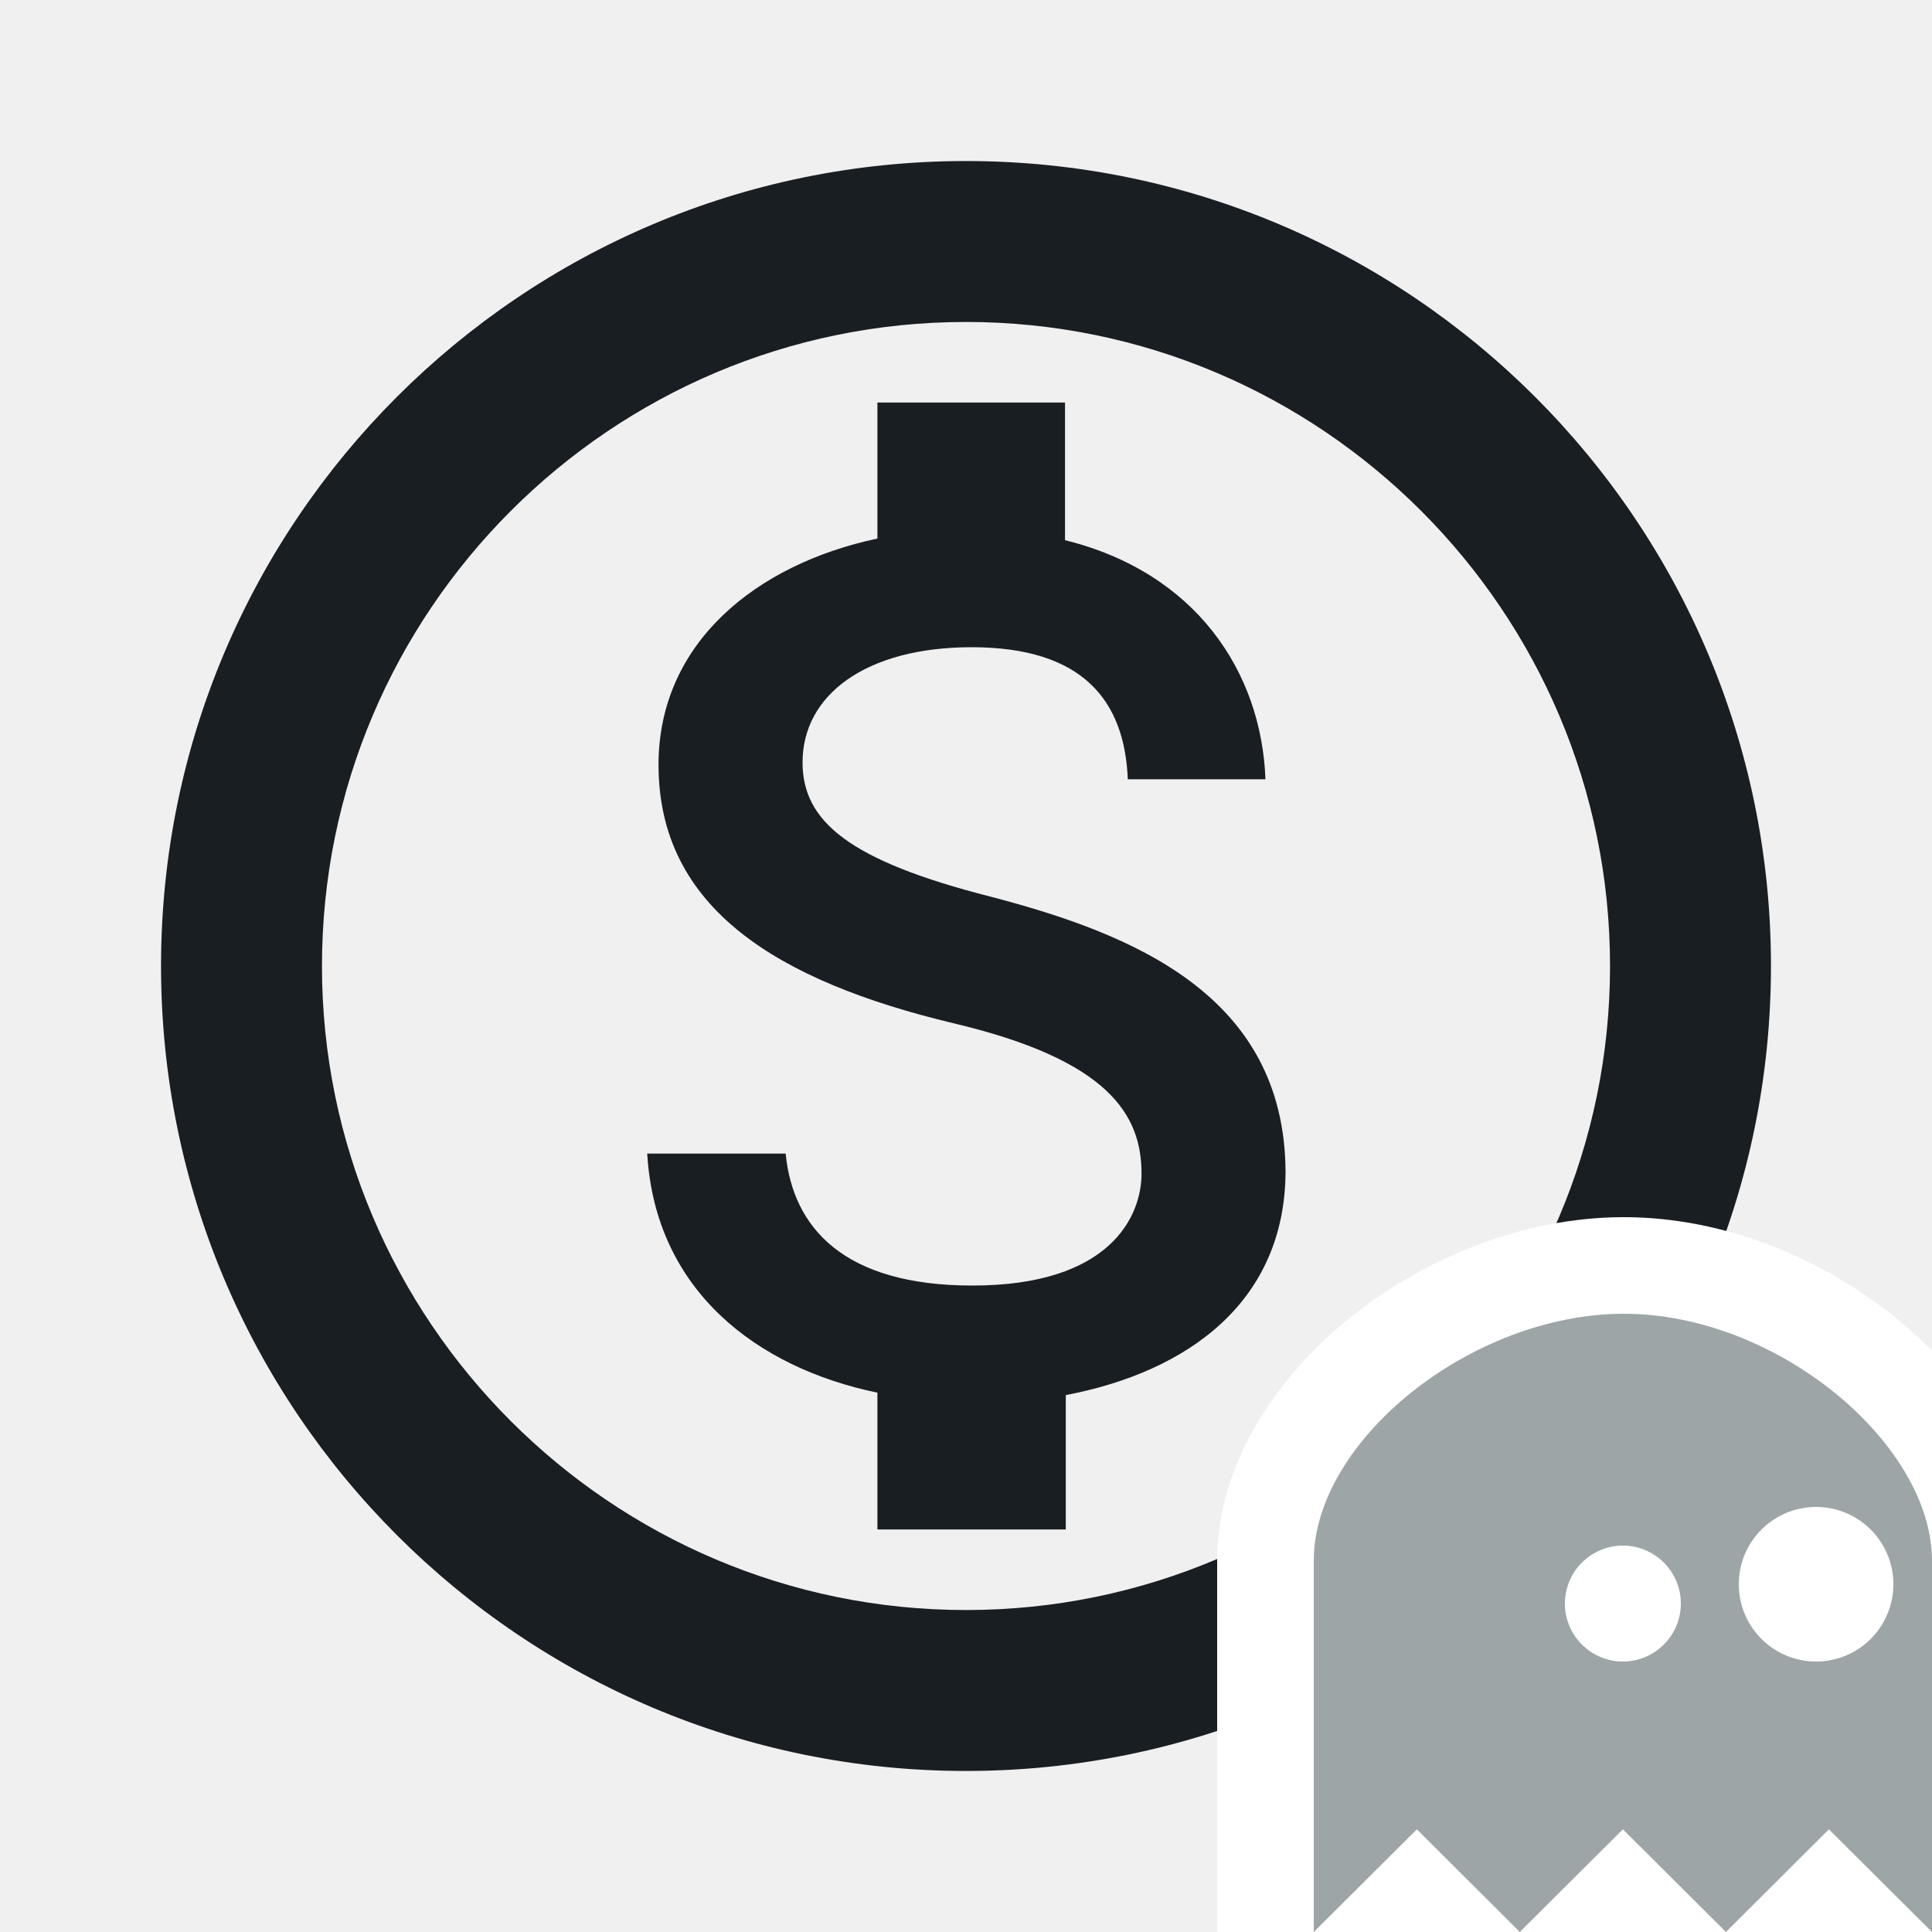
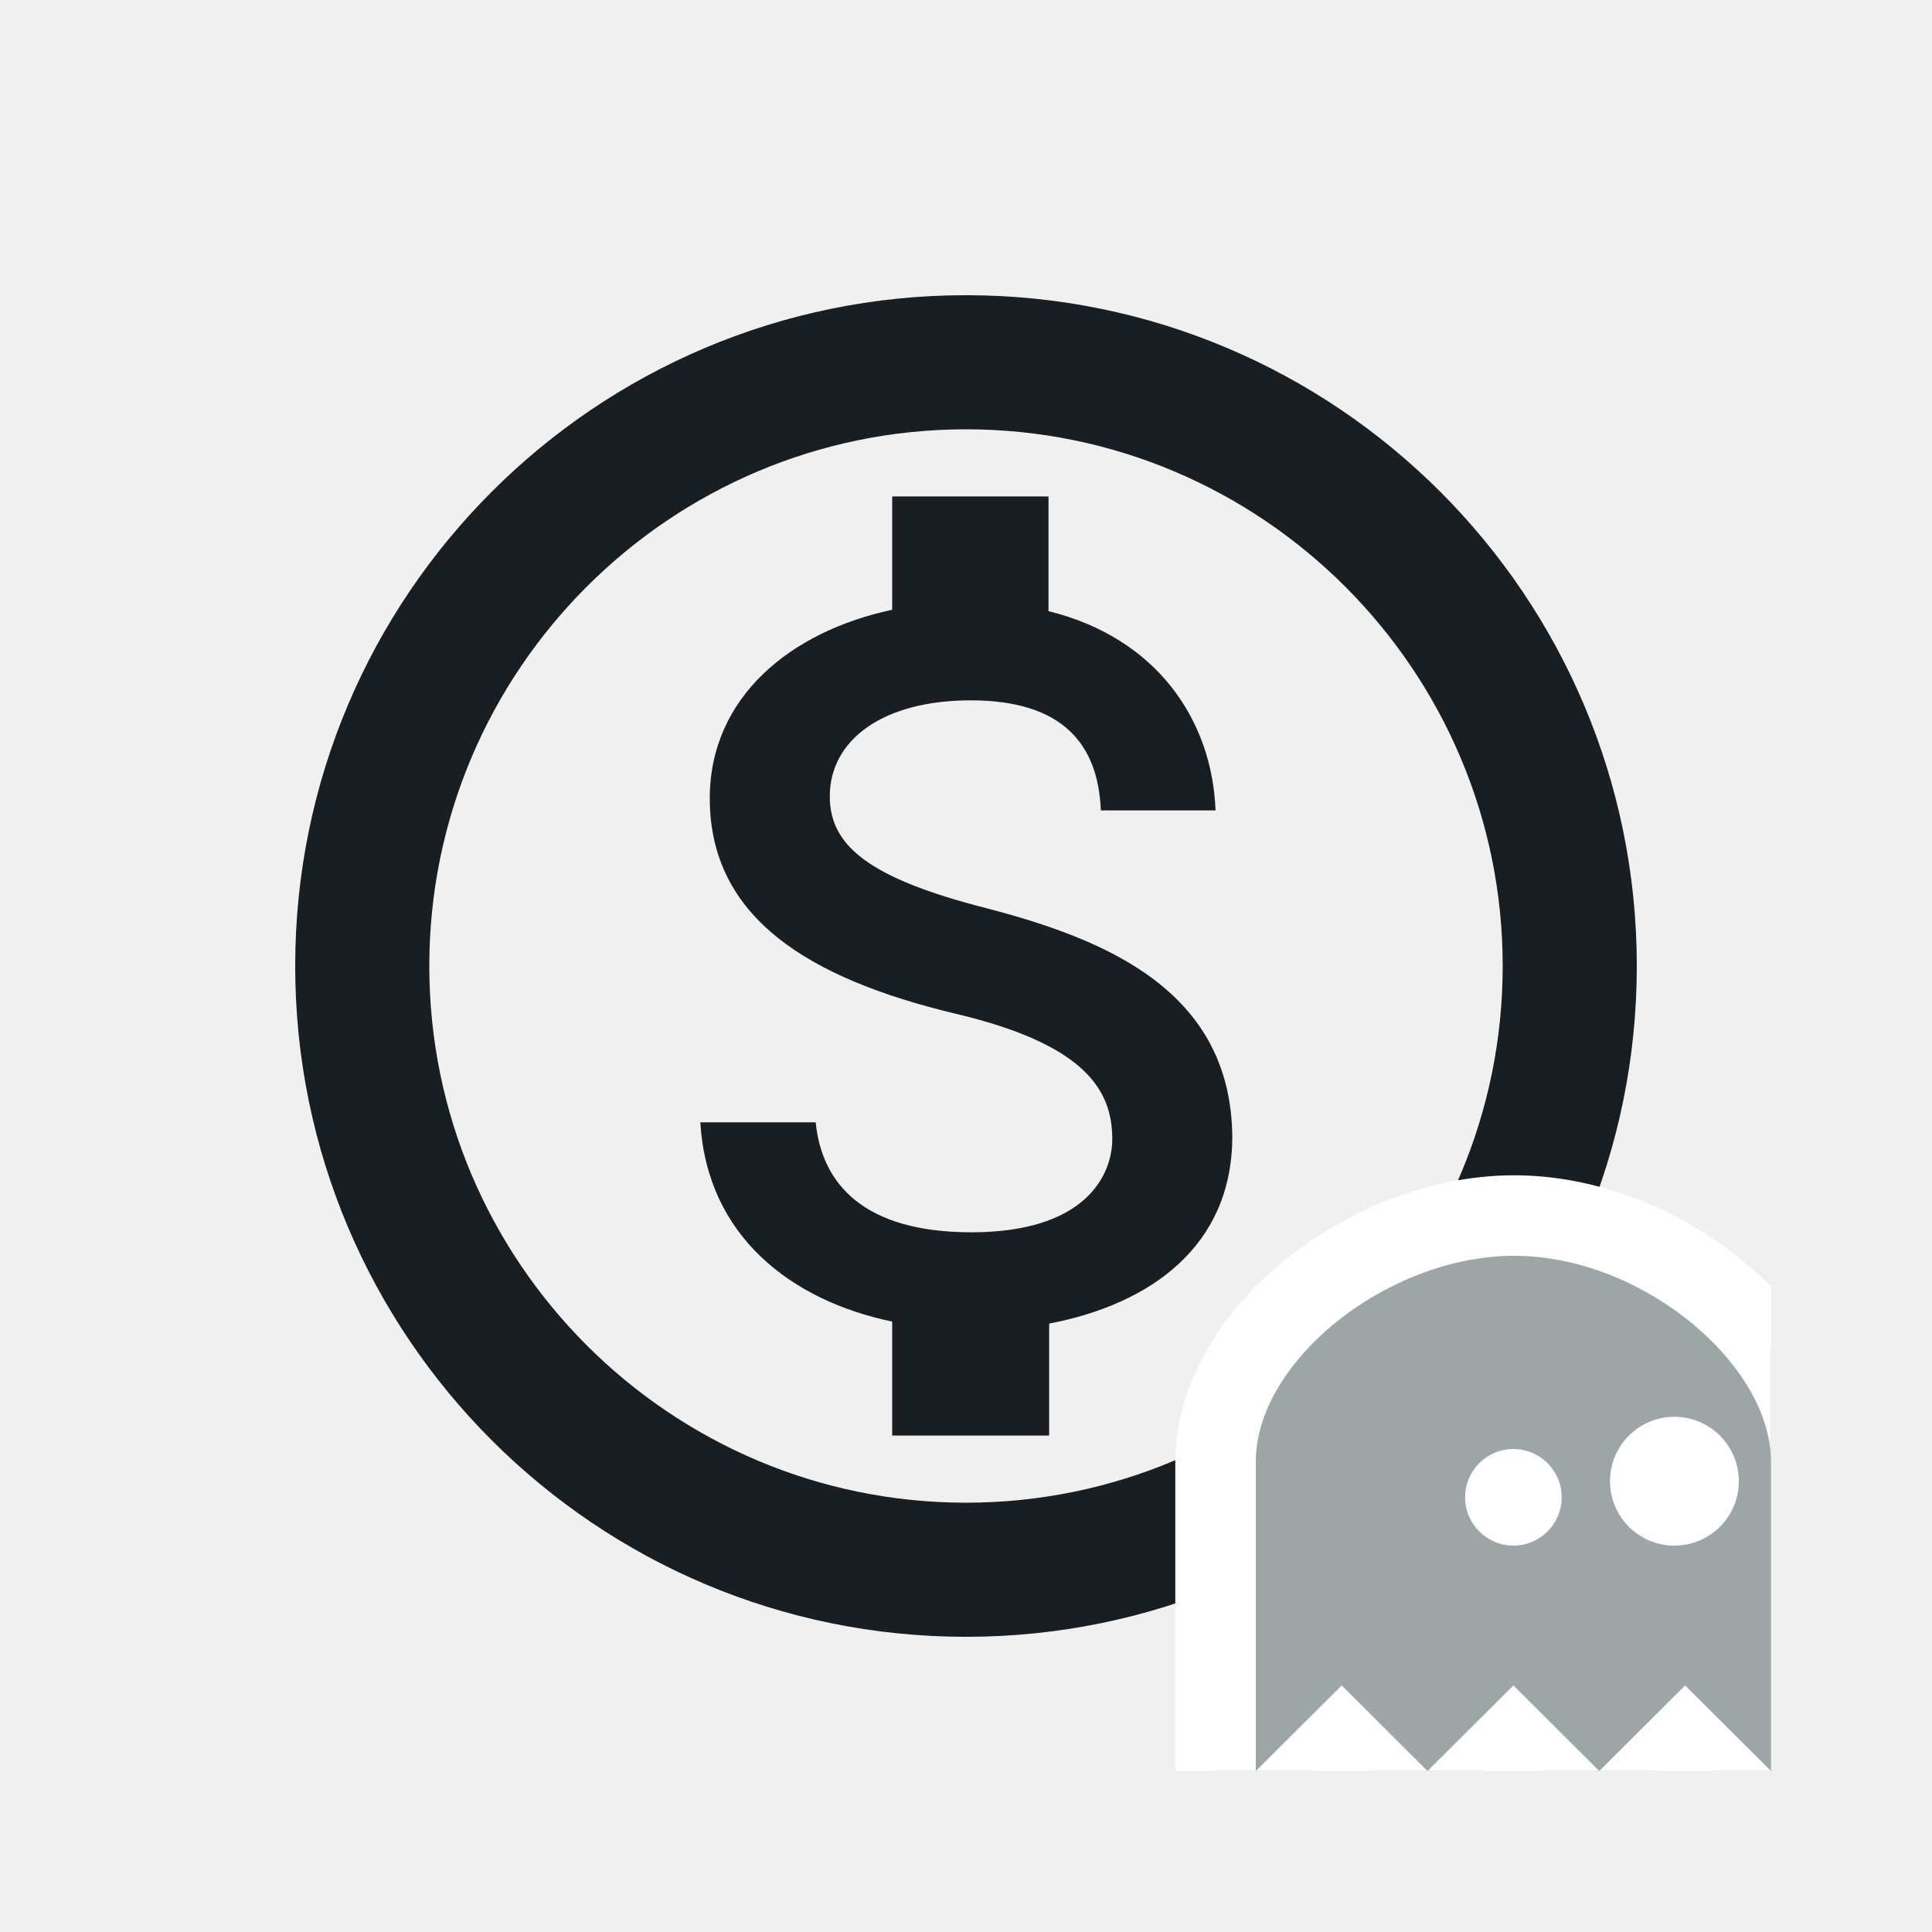
- <svg xmlns="http://www.w3.org/2000/svg" width="20" height="20" viewBox="0 0 20 20" fill="none">
+ <svg xmlns="http://www.w3.org/2000/svg" width="24" height="24" viewBox="0 0 24 24" fill="none">
  <g id="pricing">
-     <rect width="20" height="20" fill="black" fill-opacity="0" />
    <g id="outline-monetization_on-24px">
-       <rect width="20" height="20" fill="black" fill-opacity="0" />
      <g id="Outline">
-         <rect width="16.667" height="16.667" fill="black" fill-opacity="0" transform="translate(1.66666 1.66666)" />
        <g id="Group">
-           <rect width="16.667" height="16.667" fill="black" fill-opacity="0" transform="translate(1.66666 1.66666)" />
-           <path id="Vector" d="M10 1.667C5.4 1.667 1.667 5.4 1.667 10C1.667 14.6 5.4 18.333 10 18.333C14.6 18.333 18.333 14.6 18.333 10C18.333 5.4 14.6 1.667 10 1.667ZM10 16.667C6.325 16.667 3.333 13.675 3.333 10C3.333 6.325 6.325 3.333 10 3.333C13.675 3.333 16.667 6.325 16.667 10C16.667 13.675 13.675 16.667 10 16.667Z" fill="#191E23" />
-           <path id="Vector_2" d="M10.258 9.283C8.783 8.908 8.308 8.5 8.308 7.892C8.308 7.192 8.967 6.7 10.058 6.7C11.208 6.7 11.642 7.25 11.675 8.067H13.1C13.058 6.95 12.375 5.925 11.025 5.592V4.167H9.083V5.575C7.825 5.842 6.817 6.658 6.817 7.917C6.817 9.408 8.058 10.158 9.867 10.592C11.492 10.975 11.817 11.55 11.817 12.15C11.817 12.592 11.492 13.308 10.067 13.308C8.733 13.308 8.208 12.708 8.133 11.942H6.7C6.783 13.358 7.833 14.158 9.083 14.417V15.833H11.033V14.442C12.3 14.2 13.3 13.475 13.308 12.133C13.3 10.3 11.725 9.667 10.258 9.283Z" fill="#191E23" />
+           <path id="Vector" d="M12 3.667C7.4 3.667 3.667 7.4 3.667 12C3.667 16.6 7.4 20.333 12 20.333C16.6 20.333 20.333 16.6 20.333 12C20.333 7.4 16.6 3.667 12 3.667ZM12 18.667C8.325 18.667 5.333 15.675 5.333 12C5.333 8.325 8.325 5.333 12 5.333C15.675 5.333 18.667 8.325 18.667 12C18.667 15.675 15.675 18.667 12 18.667Z" fill="#191E23" />
+           <path id="Vector_2" d="M12.258 11.283C10.783 10.908 10.308 10.5 10.308 9.892C10.308 9.192 10.967 8.7 12.058 8.7C13.208 8.7 13.642 9.25 13.675 10.067H15.1C15.058 8.95 14.375 7.925 13.025 7.592V6.167H11.083V7.575C9.825 7.842 8.817 8.658 8.817 9.917C8.817 11.408 10.058 12.158 11.867 12.592C13.492 12.975 13.817 13.55 13.817 14.15C13.817 14.592 13.492 15.308 12.067 15.308C10.733 15.308 10.208 14.708 10.133 13.942H8.7C8.783 15.358 9.833 16.158 11.083 16.417V17.833H13.033V16.442C14.3 16.2 15.3 15.475 15.308 14.133C15.3 12.3 13.725 11.667 12.258 11.283Z" fill="#191E23" />
        </g>
      </g>
    </g>
    <g id="Logo" clip-path="url(#clip0)">
-       <rect width="8" height="8" fill="black" fill-opacity="0" transform="translate(12 12)" />
-       <path id="Vector_3" d="M13.1 20V21.204L13.953 20.354L14.667 19.643L15.38 20.354L15.733 20.706L16.086 20.354L16.8 19.643L17.514 20.354L17.867 20.706L18.22 20.354L18.933 19.643L19.647 20.354L20.5 21.204V20V16.16C20.5 15.341 19.975 14.571 19.312 14.033C18.638 13.485 17.729 13.097 16.799 13.1C15.884 13.103 14.977 13.481 14.299 14.023C13.633 14.556 13.1 15.323 13.1 16.16V20Z" fill="#9EA5A7" stroke="white" />
-       <path id="Ellipse" d="M17.4 16.6C17.4 16.931 17.131 17.2 16.8 17.2C16.469 17.2 16.2 16.931 16.2 16.6C16.2 16.269 16.469 16 16.8 16C17.131 16 17.4 16.269 17.4 16.6Z" fill="white" />
-       <path id="Ellipse_2" d="M19.6 16.4C19.6 16.842 19.242 17.2 18.8 17.2C18.358 17.2 18 16.842 18 16.4C18 15.958 18.358 15.6 18.8 15.6C19.242 15.6 19.6 15.958 19.6 16.4Z" fill="white" />
+       <path id="Vector_3" d="M15.1 22V23.204L15.953 22.354L16.667 21.643L17.38 22.354L17.733 22.706L18.086 22.354L18.8 21.643L19.514 22.354L19.867 22.706L20.22 22.354L20.933 21.643L21.647 22.354L22.5 23.204V22V18.16C22.5 17.34 21.975 16.571 21.312 16.033C20.638 15.485 19.729 15.097 18.799 15.1C17.884 15.103 16.977 15.481 16.299 16.023C15.633 16.556 15.1 17.323 15.1 18.16V22Z" fill="#9EA5A7" stroke="white" />
+       <path id="Ellipse" d="M19.4 18.6C19.4 18.931 19.131 19.2 18.8 19.2C18.469 19.2 18.2 18.931 18.2 18.6C18.2 18.269 18.469 18 18.8 18C19.131 18 19.4 18.269 19.4 18.6Z" fill="white" />
+       <path id="Ellipse_2" d="M21.6 18.4C21.6 18.842 21.242 19.2 20.8 19.2C20.358 19.2 20 18.842 20 18.4C20 17.958 20.358 17.6 20.8 17.6C21.242 17.6 21.6 17.958 21.6 18.4Z" fill="white" />
    </g>
  </g>
  <defs>
    <clipPath id="clip0">
-       <rect width="8" height="8" fill="white" transform="translate(12 12)" />
+       <rect width="8" height="8" fill="white" transform="translate(14 14)" />
    </clipPath>
  </defs>
</svg>
